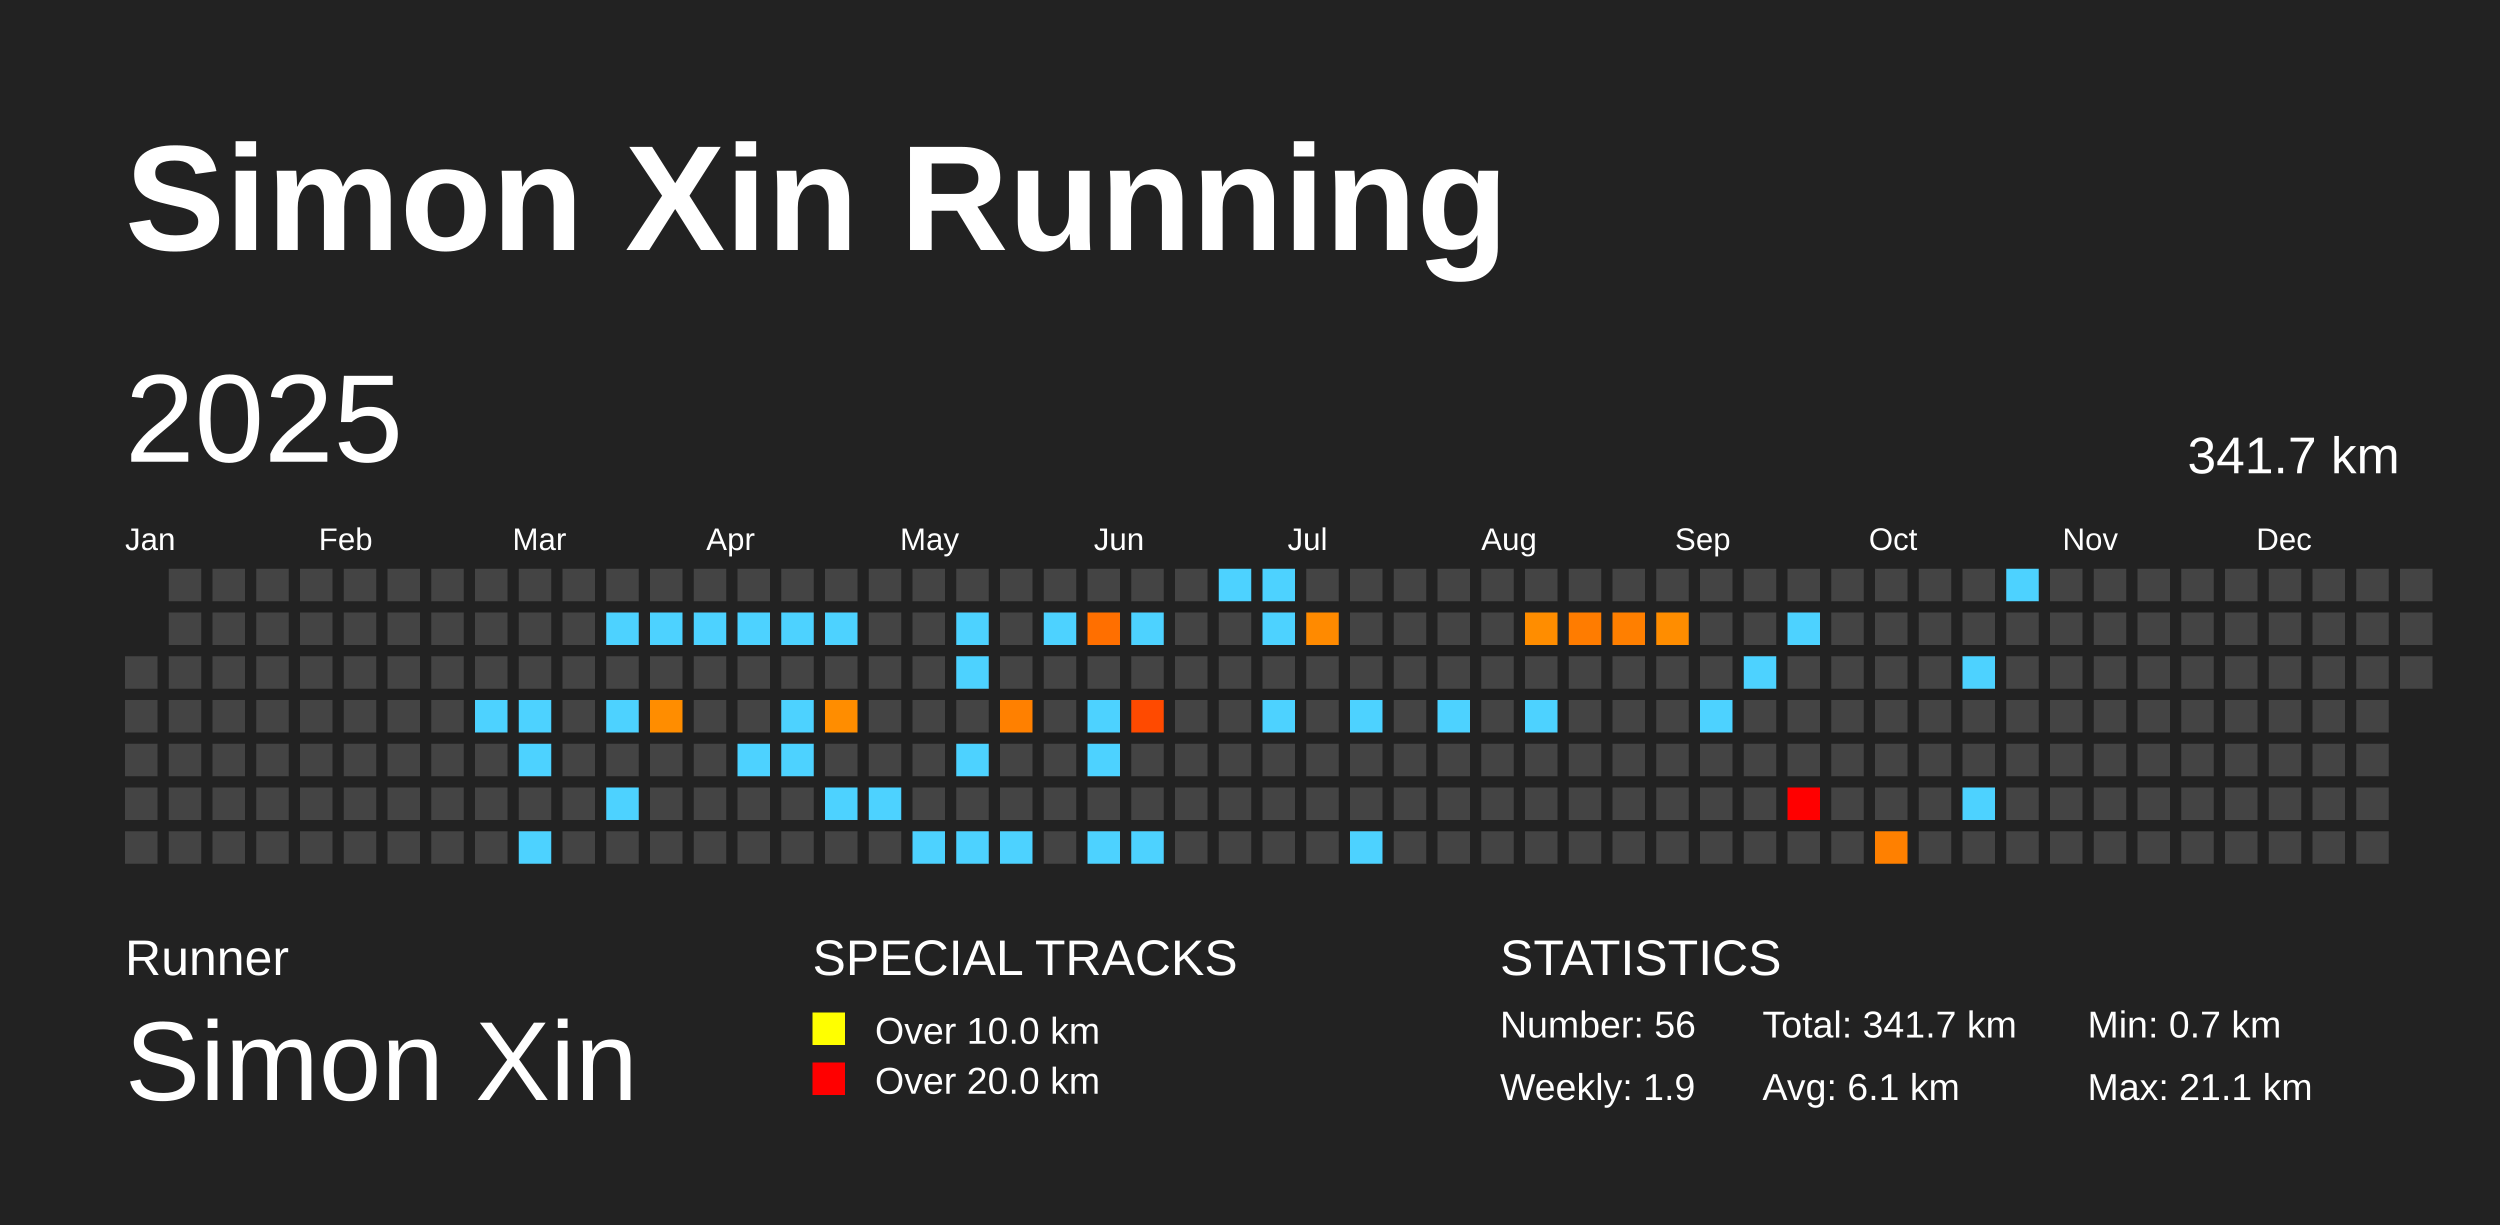
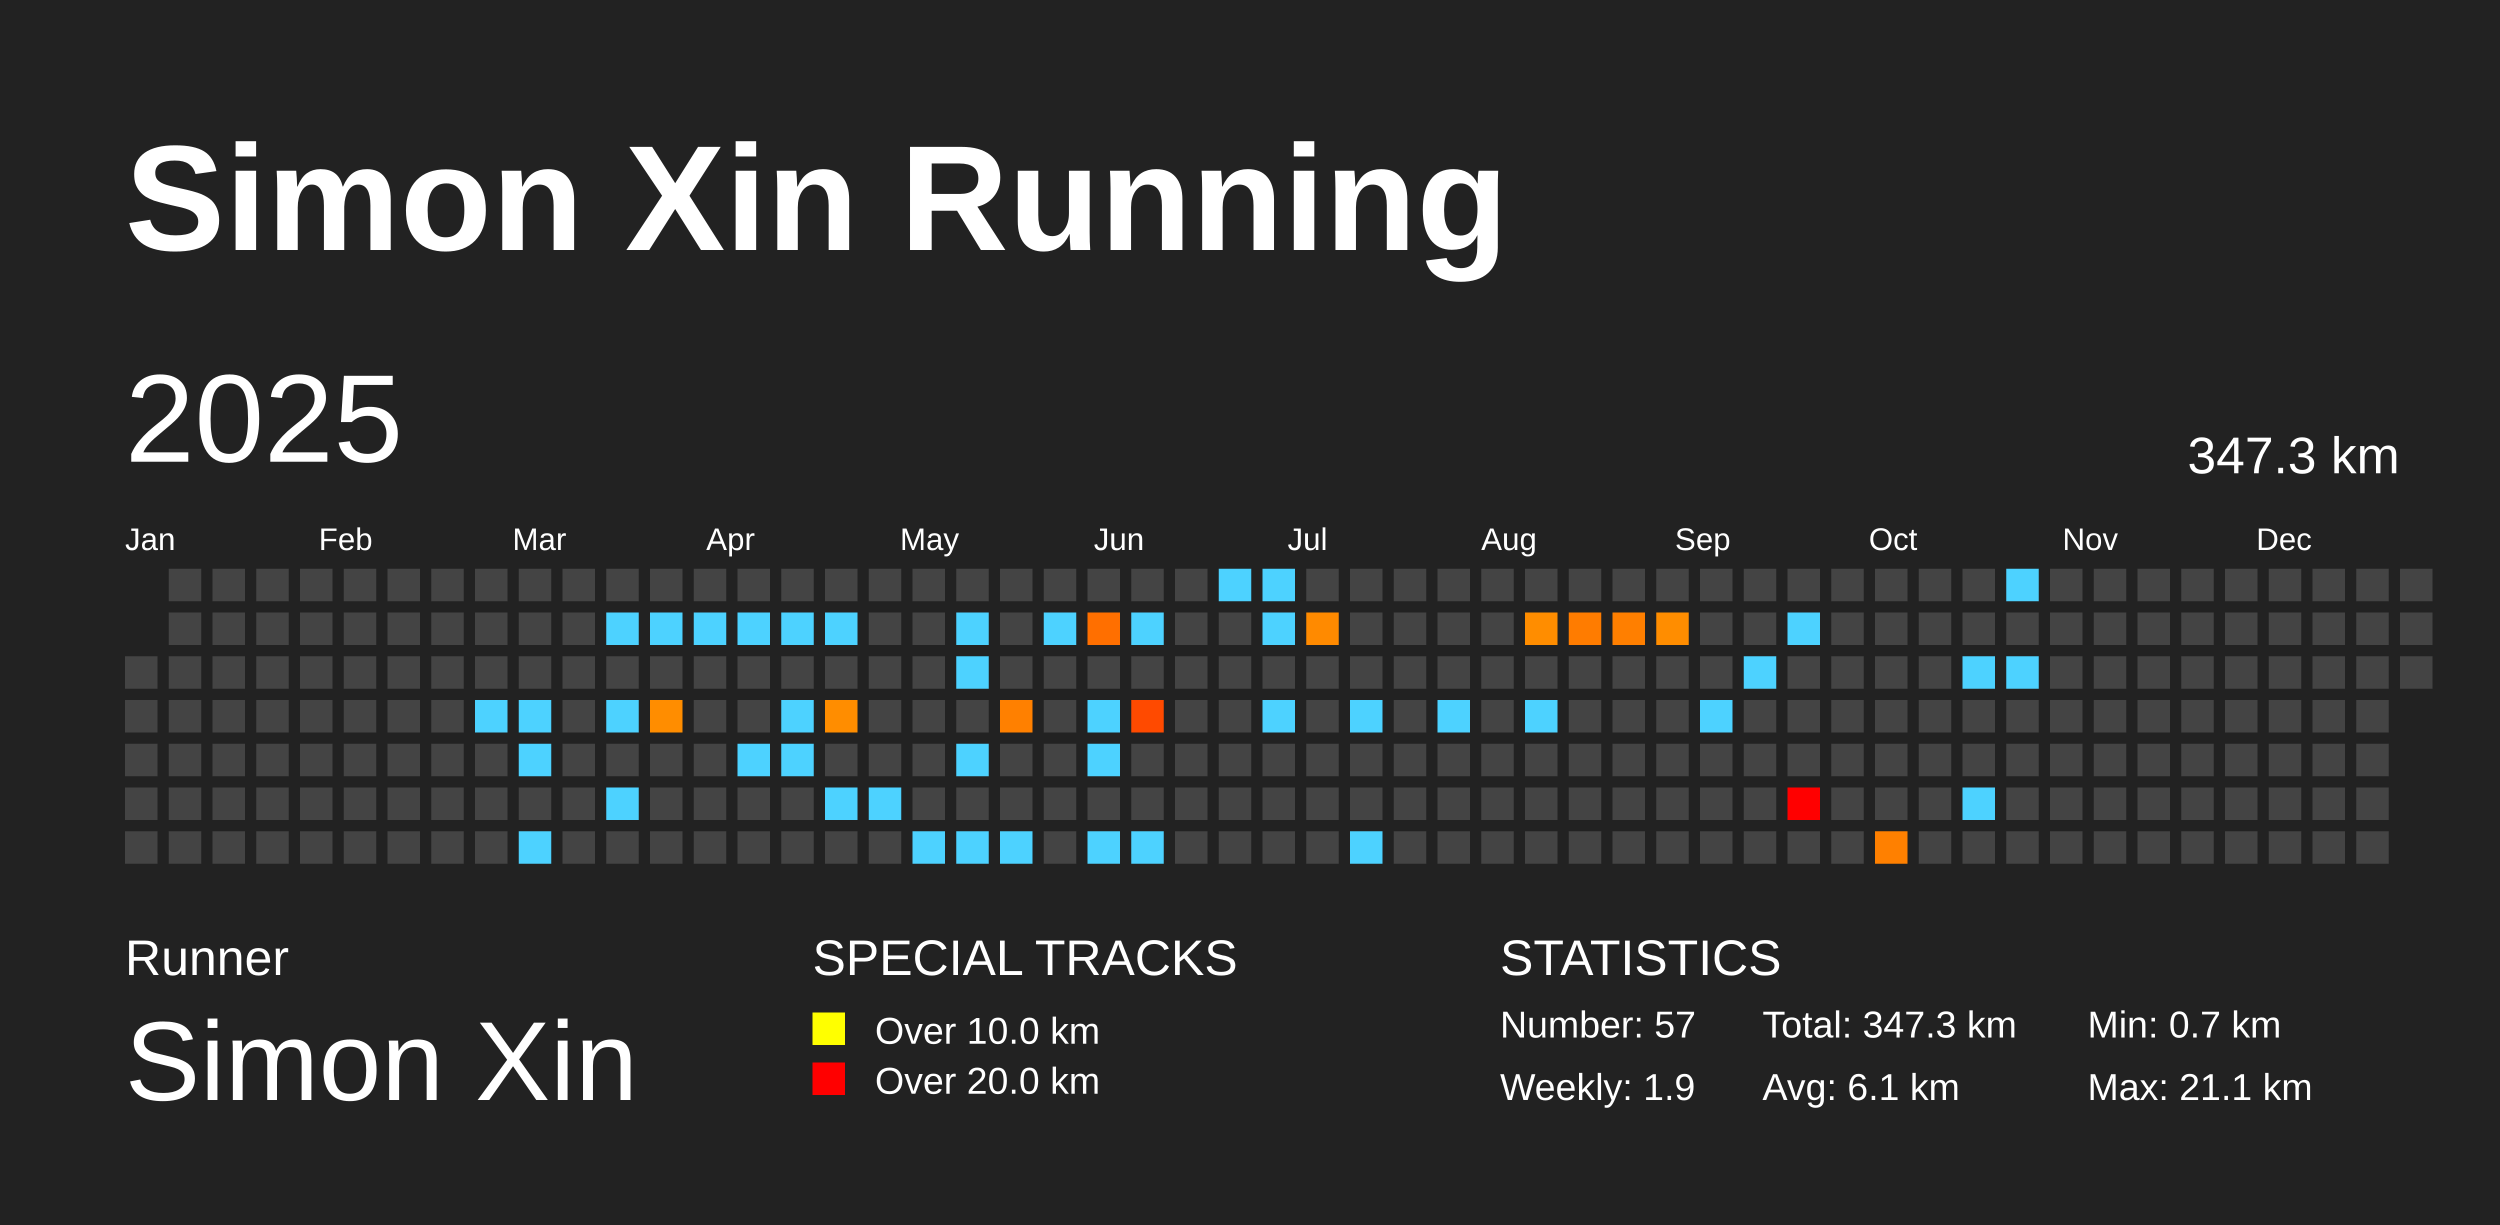
<svg xmlns="http://www.w3.org/2000/svg" baseProfile="full" height="98mm" version="1.1" viewBox="0,0,200,98" width="200mm">
  <defs />
  <rect fill="#222222" height="98" width="200" x="0" y="0" />
  <text fill="#FFFFFF" style="font-size:12px; font-family:Arial; font-weight:bold;" x="10" y="20">Simon Xin Running</text>
  <text fill="#FFFFFF" style="font-size:4px; font-family:Arial" x="10" y="78">Runner</text>
  <text fill="#FFFFFF" style="font-size:9px; font-family:Arial" x="10" y="88">Simon Xin</text>
  <text fill="#FFFFFF" style="font-size:4px; font-family:Arial" x="65" y="78">SPECIAL TRACKS</text>
  <rect fill="yellow" height="2.6" width="2.6" x="65" y="81" />
  <text fill="#FFFFFF" style="font-size:3px; font-family:Arial" x="70" y="83.5">Over 10.0 km</text>
  <rect fill="red" height="2.6" width="2.6" x="65" y="85" />
  <text fill="#FFFFFF" style="font-size:3px; font-family:Arial" x="70" y="87.5">Over 20.0 km</text>
  <text fill="#FFFFFF" style="font-size:4px; font-family:Arial" x="120" y="78">STATISTICS</text>
-   <text fill="#FFFFFF" style="font-size:3px; font-family:Arial" x="120" y="83">Number: 56</text>
+   <text fill="#FFFFFF" style="font-size:3px; font-family:Arial" x="120" y="83">Number: 57</text>
  <text fill="#FFFFFF" style="font-size:3px; font-family:Arial" x="120" y="88">Weekly: 1.9</text>
-   <text fill="#FFFFFF" style="font-size:3px; font-family:Arial" x="141" y="83">Total: 341.7 km</text>
+   <text fill="#FFFFFF" style="font-size:3px; font-family:Arial" x="141" y="83">Total: 347.3 km</text>
  <text fill="#FFFFFF" style="font-size:3px; font-family:Arial" x="141" y="88">Avg: 6.1 km</text>
  <text fill="#FFFFFF" style="font-size:3px; font-family:Arial" x="167" y="83">Min: 0.7 km</text>
  <text fill="#FFFFFF" style="font-size:3px; font-family:Arial" x="167" y="88">Max: 21.1 km</text>
  <text dominant-baseline="hanging" fill="#FFFFFF" style="font-size:10.0px; font-family:Arial;" x="10" y="30">2025</text>
-   <text dominant-baseline="hanging" fill="#FFFFFF" style="font-size:4.125px; font-family:Arial;" x="175" y="35">341.7 km</text>
+   <text dominant-baseline="hanging" fill="#FFFFFF" style="font-size:4.125px; font-family:Arial;" x="175" y="35">347.3 km</text>
  <text fill="#FFFFFF" style="font-size:2.5px; font-family:Arial" x="10.0" y="44">Jan</text>
  <text fill="#FFFFFF" style="font-size:2.5px; font-family:Arial" x="25.5" y="44">Feb</text>
  <text fill="#FFFFFF" style="font-size:2.5px; font-family:Arial" x="41.0" y="44">Mar</text>
  <text fill="#FFFFFF" style="font-size:2.5px; font-family:Arial" x="56.5" y="44">Apr</text>
  <text fill="#FFFFFF" style="font-size:2.5px; font-family:Arial" x="72.0" y="44">May</text>
  <text fill="#FFFFFF" style="font-size:2.5px; font-family:Arial" x="87.5" y="44">Jun</text>
  <text fill="#FFFFFF" style="font-size:2.5px; font-family:Arial" x="103.0" y="44">Jul</text>
  <text fill="#FFFFFF" style="font-size:2.5px; font-family:Arial" x="118.5" y="44">Aug</text>
  <text fill="#FFFFFF" style="font-size:2.5px; font-family:Arial" x="134.0" y="44">Sep</text>
  <text fill="#FFFFFF" style="font-size:2.5px; font-family:Arial" x="149.5" y="44">Oct</text>
  <text fill="#FFFFFF" style="font-size:2.5px; font-family:Arial" x="165.0" y="44">Nov</text>
  <text fill="#FFFFFF" style="font-size:2.5px; font-family:Arial" x="180.5" y="44">Dec</text>
  <rect fill="#444444" height="2.6" width="2.6" x="10.0" y="52.5" />
  <rect fill="#444444" height="2.6" width="2.6" x="10.0" y="56.0" />
  <rect fill="#444444" height="2.6" width="2.6" x="10.0" y="59.5" />
  <rect fill="#444444" height="2.6" width="2.6" x="10.0" y="63.0" />
  <rect fill="#444444" height="2.6" width="2.6" x="10.0" y="66.5" />
  <rect fill="#444444" height="2.6" width="2.6" x="13.5" y="45.5" />
  <rect fill="#444444" height="2.6" width="2.6" x="13.5" y="49.0" />
  <rect fill="#444444" height="2.6" width="2.6" x="13.5" y="52.5" />
  <rect fill="#444444" height="2.6" width="2.6" x="13.5" y="56.0" />
  <rect fill="#444444" height="2.6" width="2.6" x="13.5" y="59.5" />
  <rect fill="#444444" height="2.6" width="2.6" x="13.5" y="63.0" />
  <rect fill="#444444" height="2.6" width="2.6" x="13.5" y="66.5" />
  <rect fill="#444444" height="2.6" width="2.6" x="17.0" y="45.5" />
  <rect fill="#444444" height="2.6" width="2.6" x="17.0" y="49.0" />
  <rect fill="#444444" height="2.6" width="2.6" x="17.0" y="52.5" />
  <rect fill="#444444" height="2.6" width="2.6" x="17.0" y="56.0" />
  <rect fill="#444444" height="2.6" width="2.6" x="17.0" y="59.5" />
  <rect fill="#444444" height="2.6" width="2.6" x="17.0" y="63.0" />
  <rect fill="#444444" height="2.6" width="2.6" x="17.0" y="66.5" />
  <rect fill="#444444" height="2.6" width="2.6" x="20.5" y="45.5" />
  <rect fill="#444444" height="2.6" width="2.6" x="20.5" y="49.0" />
  <rect fill="#444444" height="2.6" width="2.6" x="20.5" y="52.5" />
  <rect fill="#444444" height="2.6" width="2.6" x="20.5" y="56.0" />
  <rect fill="#444444" height="2.6" width="2.6" x="20.5" y="59.5" />
  <rect fill="#444444" height="2.6" width="2.6" x="20.5" y="63.0" />
  <rect fill="#444444" height="2.6" width="2.6" x="20.5" y="66.5" />
  <rect fill="#444444" height="2.6" width="2.6" x="24.0" y="45.5" />
  <rect fill="#444444" height="2.6" width="2.6" x="24.0" y="49.0" />
  <rect fill="#444444" height="2.6" width="2.6" x="24.0" y="52.5" />
  <rect fill="#444444" height="2.6" width="2.6" x="24.0" y="56.0" />
  <rect fill="#444444" height="2.6" width="2.6" x="24.0" y="59.5" />
  <rect fill="#444444" height="2.6" width="2.6" x="24.0" y="63.0" />
  <rect fill="#444444" height="2.6" width="2.6" x="24.0" y="66.5" />
  <rect fill="#444444" height="2.6" width="2.6" x="27.5" y="45.5" />
  <rect fill="#444444" height="2.6" width="2.6" x="27.5" y="49.0" />
  <rect fill="#444444" height="2.6" width="2.6" x="27.5" y="52.5" />
  <rect fill="#444444" height="2.6" width="2.6" x="27.5" y="56.0" />
  <rect fill="#444444" height="2.6" width="2.6" x="27.5" y="59.5" />
  <rect fill="#444444" height="2.6" width="2.6" x="27.5" y="63.0" />
  <rect fill="#444444" height="2.6" width="2.6" x="27.5" y="66.5" />
  <rect fill="#444444" height="2.6" width="2.6" x="31.0" y="45.5" />
  <rect fill="#444444" height="2.6" width="2.6" x="31.0" y="49.0" />
  <rect fill="#444444" height="2.6" width="2.6" x="31.0" y="52.5" />
  <rect fill="#444444" height="2.6" width="2.6" x="31.0" y="56.0" />
  <rect fill="#444444" height="2.6" width="2.6" x="31.0" y="59.5" />
  <rect fill="#444444" height="2.6" width="2.6" x="31.0" y="63.0" />
  <rect fill="#444444" height="2.6" width="2.6" x="31.0" y="66.5" />
  <rect fill="#444444" height="2.6" width="2.6" x="34.5" y="45.5" />
  <rect fill="#444444" height="2.6" width="2.6" x="34.5" y="49.0" />
  <rect fill="#444444" height="2.6" width="2.6" x="34.5" y="52.5" />
  <rect fill="#444444" height="2.6" width="2.6" x="34.5" y="56.0" />
  <rect fill="#444444" height="2.6" width="2.6" x="34.5" y="59.5" />
  <rect fill="#444444" height="2.6" width="2.6" x="34.5" y="63.0" />
  <rect fill="#444444" height="2.6" width="2.6" x="34.5" y="66.5" />
  <rect fill="#444444" height="2.6" width="2.6" x="38.0" y="45.5" />
  <rect fill="#444444" height="2.6" width="2.6" x="38.0" y="49.0" />
  <rect fill="#444444" height="2.6" width="2.6" x="38.0" y="52.5" />
  <rect fill="#4dd2ff" height="2.6" width="2.6" x="38.0" y="56.0" />
  <rect fill="#444444" height="2.6" width="2.6" x="38.0" y="59.5" />
  <rect fill="#444444" height="2.6" width="2.6" x="38.0" y="63.0" />
  <rect fill="#444444" height="2.6" width="2.6" x="38.0" y="66.5" />
  <rect fill="#444444" height="2.6" width="2.6" x="41.5" y="45.5" />
  <rect fill="#444444" height="2.6" width="2.6" x="41.5" y="49.0" />
  <rect fill="#444444" height="2.6" width="2.6" x="41.5" y="52.5" />
  <rect fill="#4dd2ff" height="2.6" width="2.6" x="41.5" y="56.0" />
  <rect fill="#4dd2ff" height="2.6" width="2.6" x="41.5" y="59.5" />
  <rect fill="#444444" height="2.6" width="2.6" x="41.5" y="63.0" />
  <rect fill="#4dd2ff" height="2.6" width="2.6" x="41.5" y="66.5" />
  <rect fill="#444444" height="2.6" width="2.6" x="45.0" y="45.5" />
  <rect fill="#444444" height="2.6" width="2.6" x="45.0" y="49.0" />
  <rect fill="#444444" height="2.6" width="2.6" x="45.0" y="52.5" />
  <rect fill="#444444" height="2.6" width="2.6" x="45.0" y="56.0" />
  <rect fill="#444444" height="2.6" width="2.6" x="45.0" y="59.5" />
  <rect fill="#444444" height="2.6" width="2.6" x="45.0" y="63.0" />
  <rect fill="#444444" height="2.6" width="2.6" x="45.0" y="66.5" />
  <rect fill="#444444" height="2.6" width="2.6" x="48.5" y="45.5" />
  <rect fill="#4dd2ff" height="2.6" width="2.6" x="48.5" y="49.0" />
  <rect fill="#444444" height="2.6" width="2.6" x="48.5" y="52.5" />
  <rect fill="#4dd2ff" height="2.6" width="2.6" x="48.5" y="56.0" />
  <rect fill="#444444" height="2.6" width="2.6" x="48.5" y="59.5" />
  <rect fill="#4dd2ff" height="2.6" width="2.6" x="48.5" y="63.0" />
  <rect fill="#444444" height="2.6" width="2.6" x="48.5" y="66.5" />
  <rect fill="#444444" height="2.6" width="2.6" x="52.0" y="45.5" />
  <rect fill="#4dd2ff" height="2.6" width="2.6" x="52.0" y="49.0" />
  <rect fill="#444444" height="2.6" width="2.6" x="52.0" y="52.5" />
  <rect fill="#ff8d00" height="2.6" width="2.6" x="52.0" y="56.0" />
  <rect fill="#444444" height="2.6" width="2.6" x="52.0" y="59.5" />
  <rect fill="#444444" height="2.6" width="2.6" x="52.0" y="63.0" />
  <rect fill="#444444" height="2.6" width="2.6" x="52.0" y="66.5" />
  <rect fill="#444444" height="2.6" width="2.6" x="55.5" y="45.5" />
  <rect fill="#4dd2ff" height="2.6" width="2.6" x="55.5" y="49.0" />
  <rect fill="#444444" height="2.6" width="2.6" x="55.5" y="52.5" />
  <rect fill="#444444" height="2.6" width="2.6" x="55.5" y="56.0" />
  <rect fill="#444444" height="2.6" width="2.6" x="55.5" y="59.5" />
  <rect fill="#444444" height="2.6" width="2.6" x="55.5" y="63.0" />
  <rect fill="#444444" height="2.6" width="2.6" x="55.5" y="66.5" />
  <rect fill="#444444" height="2.6" width="2.6" x="59.0" y="45.5" />
  <rect fill="#4dd2ff" height="2.6" width="2.6" x="59.0" y="49.0" />
  <rect fill="#444444" height="2.6" width="2.6" x="59.0" y="52.5" />
  <rect fill="#444444" height="2.6" width="2.6" x="59.0" y="56.0" />
  <rect fill="#4dd2ff" height="2.6" width="2.6" x="59.0" y="59.5" />
  <rect fill="#444444" height="2.6" width="2.6" x="59.0" y="63.0" />
  <rect fill="#444444" height="2.6" width="2.6" x="59.0" y="66.5" />
  <rect fill="#444444" height="2.6" width="2.6" x="62.5" y="45.5" />
  <rect fill="#4dd2ff" height="2.6" width="2.6" x="62.5" y="49.0" />
  <rect fill="#444444" height="2.6" width="2.6" x="62.5" y="52.5" />
  <rect fill="#4dd2ff" height="2.6" width="2.6" x="62.5" y="56.0" />
  <rect fill="#4dd2ff" height="2.6" width="2.6" x="62.5" y="59.5" />
  <rect fill="#444444" height="2.6" width="2.6" x="62.5" y="63.0" />
  <rect fill="#444444" height="2.6" width="2.6" x="62.5" y="66.5" />
  <rect fill="#444444" height="2.6" width="2.6" x="66.0" y="45.5" />
  <rect fill="#4dd2ff" height="2.6" width="2.6" x="66.0" y="49.0" />
  <rect fill="#444444" height="2.6" width="2.6" x="66.0" y="52.5" />
  <rect fill="#ff8d00" height="2.6" width="2.6" x="66.0" y="56.0" />
  <rect fill="#444444" height="2.6" width="2.6" x="66.0" y="59.5" />
  <rect fill="#4dd2ff" height="2.6" width="2.6" x="66.0" y="63.0" />
  <rect fill="#444444" height="2.6" width="2.6" x="66.0" y="66.5" />
  <rect fill="#444444" height="2.6" width="2.6" x="69.5" y="45.5" />
  <rect fill="#444444" height="2.6" width="2.6" x="69.5" y="49.0" />
  <rect fill="#444444" height="2.6" width="2.6" x="69.5" y="52.5" />
  <rect fill="#444444" height="2.6" width="2.6" x="69.5" y="56.0" />
  <rect fill="#444444" height="2.6" width="2.6" x="69.5" y="59.5" />
  <rect fill="#4dd2ff" height="2.6" width="2.6" x="69.5" y="63.0" />
  <rect fill="#444444" height="2.6" width="2.6" x="69.5" y="66.5" />
  <rect fill="#444444" height="2.6" width="2.6" x="73.0" y="45.5" />
  <rect fill="#444444" height="2.6" width="2.6" x="73.0" y="49.0" />
  <rect fill="#444444" height="2.6" width="2.6" x="73.0" y="52.5" />
  <rect fill="#444444" height="2.6" width="2.6" x="73.0" y="56.0" />
  <rect fill="#444444" height="2.6" width="2.6" x="73.0" y="59.5" />
  <rect fill="#444444" height="2.6" width="2.6" x="73.0" y="63.0" />
  <rect fill="#4dd2ff" height="2.6" width="2.6" x="73.0" y="66.5" />
  <rect fill="#444444" height="2.6" width="2.6" x="76.5" y="45.5" />
  <rect fill="#4dd2ff" height="2.6" width="2.6" x="76.5" y="49.0" />
  <rect fill="#4dd2ff" height="2.6" width="2.6" x="76.5" y="52.5" />
  <rect fill="#444444" height="2.6" width="2.6" x="76.5" y="56.0" />
  <rect fill="#4dd2ff" height="2.6" width="2.6" x="76.5" y="59.5" />
  <rect fill="#444444" height="2.6" width="2.6" x="76.5" y="63.0" />
  <rect fill="#4dd2ff" height="2.6" width="2.6" x="76.5" y="66.5" />
  <rect fill="#444444" height="2.6" width="2.6" x="80.0" y="45.5" />
  <rect fill="#444444" height="2.6" width="2.6" x="80.0" y="49.0" />
  <rect fill="#444444" height="2.6" width="2.6" x="80.0" y="52.5" />
  <rect fill="#ff8000" height="2.6" width="2.6" x="80.0" y="56.0" />
  <rect fill="#444444" height="2.6" width="2.6" x="80.0" y="59.5" />
  <rect fill="#444444" height="2.6" width="2.6" x="80.0" y="63.0" />
  <rect fill="#4dd2ff" height="2.6" width="2.6" x="80.0" y="66.5" />
  <rect fill="#444444" height="2.6" width="2.6" x="83.5" y="45.5" />
  <rect fill="#4dd2ff" height="2.6" width="2.6" x="83.5" y="49.0" />
  <rect fill="#444444" height="2.6" width="2.6" x="83.5" y="52.5" />
  <rect fill="#444444" height="2.6" width="2.6" x="83.5" y="56.0" />
  <rect fill="#444444" height="2.6" width="2.6" x="83.5" y="59.5" />
  <rect fill="#444444" height="2.6" width="2.6" x="83.5" y="63.0" />
  <rect fill="#444444" height="2.6" width="2.6" x="83.5" y="66.5" />
  <rect fill="#444444" height="2.6" width="2.6" x="87.0" y="45.5" />
  <rect fill="#ff6f00" height="2.6" width="2.6" x="87.0" y="49.0" />
  <rect fill="#444444" height="2.6" width="2.6" x="87.0" y="52.5" />
  <rect fill="#4dd2ff" height="2.6" width="2.6" x="87.0" y="56.0" />
  <rect fill="#4dd2ff" height="2.6" width="2.6" x="87.0" y="59.5" />
  <rect fill="#444444" height="2.6" width="2.6" x="87.0" y="63.0" />
  <rect fill="#4dd2ff" height="2.6" width="2.6" x="87.0" y="66.5" />
  <rect fill="#444444" height="2.6" width="2.6" x="90.5" y="45.5" />
  <rect fill="#4dd2ff" height="2.6" width="2.6" x="90.5" y="49.0" />
  <rect fill="#444444" height="2.6" width="2.6" x="90.5" y="52.5" />
  <rect fill="#ff4a00" height="2.6" width="2.6" x="90.5" y="56.0" />
  <rect fill="#444444" height="2.6" width="2.6" x="90.5" y="59.5" />
  <rect fill="#444444" height="2.6" width="2.6" x="90.5" y="63.0" />
  <rect fill="#4dd2ff" height="2.6" width="2.6" x="90.5" y="66.5" />
  <rect fill="#444444" height="2.6" width="2.6" x="94.0" y="45.5" />
  <rect fill="#444444" height="2.6" width="2.6" x="94.0" y="49.0" />
  <rect fill="#444444" height="2.6" width="2.6" x="94.0" y="52.5" />
  <rect fill="#444444" height="2.6" width="2.6" x="94.0" y="56.0" />
  <rect fill="#444444" height="2.6" width="2.6" x="94.0" y="59.5" />
  <rect fill="#444444" height="2.6" width="2.6" x="94.0" y="63.0" />
  <rect fill="#444444" height="2.6" width="2.6" x="94.0" y="66.5" />
  <rect fill="#4dd2ff" height="2.6" width="2.6" x="97.5" y="45.5" />
  <rect fill="#444444" height="2.6" width="2.6" x="97.5" y="49.0" />
  <rect fill="#444444" height="2.6" width="2.6" x="97.5" y="52.5" />
  <rect fill="#444444" height="2.6" width="2.6" x="97.5" y="56.0" />
  <rect fill="#444444" height="2.6" width="2.6" x="97.5" y="59.5" />
  <rect fill="#444444" height="2.6" width="2.6" x="97.5" y="63.0" />
  <rect fill="#444444" height="2.6" width="2.6" x="97.5" y="66.5" />
  <rect fill="#4dd2ff" height="2.6" width="2.6" x="101.0" y="45.5" />
  <rect fill="#4dd2ff" height="2.6" width="2.6" x="101.0" y="49.0" />
  <rect fill="#444444" height="2.6" width="2.6" x="101.0" y="52.5" />
  <rect fill="#4dd2ff" height="2.6" width="2.6" x="101.0" y="56.0" />
  <rect fill="#444444" height="2.6" width="2.6" x="101.0" y="59.5" />
  <rect fill="#444444" height="2.6" width="2.6" x="101.0" y="63.0" />
  <rect fill="#444444" height="2.6" width="2.6" x="101.0" y="66.5" />
  <rect fill="#444444" height="2.6" width="2.6" x="104.5" y="45.5" />
  <rect fill="#ff8a00" height="2.6" width="2.6" x="104.5" y="49.0" />
  <rect fill="#444444" height="2.6" width="2.6" x="104.5" y="52.5" />
  <rect fill="#444444" height="2.6" width="2.6" x="104.5" y="56.0" />
  <rect fill="#444444" height="2.6" width="2.6" x="104.5" y="59.5" />
  <rect fill="#444444" height="2.6" width="2.6" x="104.5" y="63.0" />
  <rect fill="#444444" height="2.6" width="2.6" x="104.5" y="66.5" />
  <rect fill="#444444" height="2.6" width="2.6" x="108.0" y="45.5" />
  <rect fill="#444444" height="2.6" width="2.6" x="108.0" y="49.0" />
  <rect fill="#444444" height="2.6" width="2.6" x="108.0" y="52.5" />
  <rect fill="#4dd2ff" height="2.6" width="2.6" x="108.0" y="56.0" />
  <rect fill="#444444" height="2.6" width="2.6" x="108.0" y="59.5" />
  <rect fill="#444444" height="2.6" width="2.6" x="108.0" y="63.0" />
  <rect fill="#4dd2ff" height="2.6" width="2.6" x="108.0" y="66.5" />
  <rect fill="#444444" height="2.6" width="2.6" x="111.5" y="45.5" />
  <rect fill="#444444" height="2.6" width="2.6" x="111.5" y="49.0" />
  <rect fill="#444444" height="2.6" width="2.6" x="111.5" y="52.5" />
  <rect fill="#444444" height="2.6" width="2.6" x="111.5" y="56.0" />
  <rect fill="#444444" height="2.6" width="2.6" x="111.5" y="59.5" />
  <rect fill="#444444" height="2.6" width="2.6" x="111.5" y="63.0" />
  <rect fill="#444444" height="2.6" width="2.6" x="111.5" y="66.5" />
  <rect fill="#444444" height="2.6" width="2.6" x="115.0" y="45.5" />
  <rect fill="#444444" height="2.6" width="2.6" x="115.0" y="49.0" />
  <rect fill="#444444" height="2.6" width="2.6" x="115.0" y="52.5" />
  <rect fill="#4dd2ff" height="2.6" width="2.6" x="115.0" y="56.0" />
  <rect fill="#444444" height="2.6" width="2.6" x="115.0" y="59.5" />
  <rect fill="#444444" height="2.6" width="2.6" x="115.0" y="63.0" />
  <rect fill="#444444" height="2.6" width="2.6" x="115.0" y="66.5" />
  <rect fill="#444444" height="2.6" width="2.6" x="118.5" y="45.5" />
  <rect fill="#444444" height="2.6" width="2.6" x="118.5" y="49.0" />
  <rect fill="#444444" height="2.6" width="2.6" x="118.5" y="52.5" />
  <rect fill="#444444" height="2.6" width="2.6" x="118.5" y="56.0" />
  <rect fill="#444444" height="2.6" width="2.6" x="118.5" y="59.5" />
  <rect fill="#444444" height="2.6" width="2.6" x="118.5" y="63.0" />
  <rect fill="#444444" height="2.6" width="2.6" x="118.5" y="66.5" />
  <rect fill="#444444" height="2.6" width="2.6" x="122.0" y="45.5" />
  <rect fill="#ff8d00" height="2.6" width="2.6" x="122.0" y="49.0" />
  <rect fill="#444444" height="2.6" width="2.6" x="122.0" y="52.5" />
  <rect fill="#4dd2ff" height="2.6" width="2.6" x="122.0" y="56.0" />
  <rect fill="#444444" height="2.6" width="2.6" x="122.0" y="59.5" />
  <rect fill="#444444" height="2.6" width="2.6" x="122.0" y="63.0" />
  <rect fill="#444444" height="2.6" width="2.6" x="122.0" y="66.5" />
  <rect fill="#444444" height="2.6" width="2.6" x="125.5" y="45.5" />
  <rect fill="#ff7c00" height="2.6" width="2.6" x="125.5" y="49.0" />
  <rect fill="#444444" height="2.6" width="2.6" x="125.5" y="52.5" />
  <rect fill="#444444" height="2.6" width="2.6" x="125.5" y="56.0" />
  <rect fill="#444444" height="2.6" width="2.6" x="125.5" y="59.5" />
  <rect fill="#444444" height="2.6" width="2.6" x="125.5" y="63.0" />
  <rect fill="#444444" height="2.6" width="2.6" x="125.5" y="66.5" />
  <rect fill="#444444" height="2.6" width="2.6" x="129.0" y="45.5" />
  <rect fill="#ff7f00" height="2.6" width="2.6" x="129.0" y="49.0" />
  <rect fill="#444444" height="2.6" width="2.6" x="129.0" y="52.5" />
  <rect fill="#444444" height="2.6" width="2.6" x="129.0" y="56.0" />
  <rect fill="#444444" height="2.6" width="2.6" x="129.0" y="59.5" />
  <rect fill="#444444" height="2.6" width="2.6" x="129.0" y="63.0" />
  <rect fill="#444444" height="2.6" width="2.6" x="129.0" y="66.5" />
  <rect fill="#444444" height="2.6" width="2.6" x="132.5" y="45.5" />
  <rect fill="#ff8d00" height="2.6" width="2.6" x="132.5" y="49.0" />
  <rect fill="#444444" height="2.6" width="2.6" x="132.5" y="52.5" />
  <rect fill="#444444" height="2.6" width="2.6" x="132.5" y="56.0" />
  <rect fill="#444444" height="2.6" width="2.6" x="132.5" y="59.5" />
  <rect fill="#444444" height="2.6" width="2.6" x="132.5" y="63.0" />
  <rect fill="#444444" height="2.6" width="2.6" x="132.5" y="66.5" />
  <rect fill="#444444" height="2.6" width="2.6" x="136.0" y="45.5" />
  <rect fill="#444444" height="2.6" width="2.6" x="136.0" y="49.0" />
  <rect fill="#444444" height="2.6" width="2.6" x="136.0" y="52.5" />
  <rect fill="#4dd2ff" height="2.6" width="2.6" x="136.0" y="56.0" />
  <rect fill="#444444" height="2.6" width="2.6" x="136.0" y="59.5" />
  <rect fill="#444444" height="2.6" width="2.6" x="136.0" y="63.0" />
  <rect fill="#444444" height="2.6" width="2.6" x="136.0" y="66.5" />
  <rect fill="#444444" height="2.6" width="2.6" x="139.5" y="45.5" />
  <rect fill="#444444" height="2.6" width="2.6" x="139.5" y="49.0" />
  <rect fill="#4dd2ff" height="2.6" width="2.6" x="139.5" y="52.5" />
  <rect fill="#444444" height="2.6" width="2.6" x="139.5" y="56.0" />
  <rect fill="#444444" height="2.6" width="2.6" x="139.5" y="59.5" />
  <rect fill="#444444" height="2.6" width="2.6" x="139.5" y="63.0" />
  <rect fill="#444444" height="2.6" width="2.6" x="139.5" y="66.5" />
  <rect fill="#444444" height="2.6" width="2.6" x="143.0" y="45.5" />
  <rect fill="#4dd2ff" height="2.6" width="2.6" x="143.0" y="49.0" />
  <rect fill="#444444" height="2.6" width="2.6" x="143.0" y="52.5" />
  <rect fill="#444444" height="2.6" width="2.6" x="143.0" y="56.0" />
  <rect fill="#444444" height="2.6" width="2.6" x="143.0" y="59.5" />
  <rect fill="red" height="2.6" width="2.6" x="143.0" y="63.0" />
  <rect fill="#444444" height="2.6" width="2.6" x="143.0" y="66.5" />
  <rect fill="#444444" height="2.6" width="2.6" x="146.5" y="45.5" />
  <rect fill="#444444" height="2.6" width="2.6" x="146.5" y="49.0" />
  <rect fill="#444444" height="2.6" width="2.6" x="146.5" y="52.5" />
  <rect fill="#444444" height="2.6" width="2.6" x="146.5" y="56.0" />
  <rect fill="#444444" height="2.6" width="2.6" x="146.5" y="59.5" />
  <rect fill="#444444" height="2.6" width="2.6" x="146.5" y="63.0" />
  <rect fill="#444444" height="2.6" width="2.6" x="146.5" y="66.5" />
  <rect fill="#444444" height="2.6" width="2.6" x="150.0" y="45.5" />
  <rect fill="#444444" height="2.6" width="2.6" x="150.0" y="49.0" />
  <rect fill="#444444" height="2.6" width="2.6" x="150.0" y="52.5" />
  <rect fill="#444444" height="2.6" width="2.6" x="150.0" y="56.0" />
  <rect fill="#444444" height="2.6" width="2.6" x="150.0" y="59.5" />
  <rect fill="#444444" height="2.6" width="2.6" x="150.0" y="63.0" />
  <rect fill="#ff8000" height="2.6" width="2.6" x="150.0" y="66.5" />
  <rect fill="#444444" height="2.6" width="2.6" x="153.5" y="45.5" />
  <rect fill="#444444" height="2.6" width="2.6" x="153.5" y="49.0" />
  <rect fill="#444444" height="2.6" width="2.6" x="153.5" y="52.5" />
  <rect fill="#444444" height="2.6" width="2.6" x="153.5" y="56.0" />
  <rect fill="#444444" height="2.6" width="2.6" x="153.5" y="59.5" />
  <rect fill="#444444" height="2.6" width="2.6" x="153.5" y="63.0" />
  <rect fill="#444444" height="2.6" width="2.6" x="153.5" y="66.5" />
  <rect fill="#444444" height="2.6" width="2.6" x="157.0" y="45.5" />
  <rect fill="#444444" height="2.6" width="2.6" x="157.0" y="49.0" />
  <rect fill="#4dd2ff" height="2.6" width="2.6" x="157.0" y="52.5" />
  <rect fill="#444444" height="2.6" width="2.6" x="157.0" y="56.0" />
  <rect fill="#444444" height="2.6" width="2.6" x="157.0" y="59.5" />
  <rect fill="#4dd2ff" height="2.6" width="2.6" x="157.0" y="63.0" />
  <rect fill="#444444" height="2.6" width="2.6" x="157.0" y="66.5" />
  <rect fill="#4dd2ff" height="2.6" width="2.6" x="160.5" y="45.5" />
  <rect fill="#444444" height="2.6" width="2.6" x="160.5" y="49.0" />
-   <rect fill="#444444" height="2.6" width="2.6" x="160.5" y="52.5" />
+   <rect fill="#4dd2ff" height="2.6" width="2.6" x="160.5" y="52.5" />
  <rect fill="#444444" height="2.6" width="2.6" x="160.5" y="56.0" />
  <rect fill="#444444" height="2.6" width="2.6" x="160.5" y="59.5" />
  <rect fill="#444444" height="2.6" width="2.6" x="160.5" y="63.0" />
  <rect fill="#444444" height="2.6" width="2.6" x="160.5" y="66.5" />
  <rect fill="#444444" height="2.6" width="2.6" x="164.0" y="45.5" />
  <rect fill="#444444" height="2.6" width="2.6" x="164.0" y="49.0" />
  <rect fill="#444444" height="2.6" width="2.6" x="164.0" y="52.5" />
  <rect fill="#444444" height="2.6" width="2.6" x="164.0" y="56.0" />
  <rect fill="#444444" height="2.6" width="2.6" x="164.0" y="59.5" />
  <rect fill="#444444" height="2.6" width="2.6" x="164.0" y="63.0" />
  <rect fill="#444444" height="2.6" width="2.6" x="164.0" y="66.5" />
  <rect fill="#444444" height="2.6" width="2.6" x="167.5" y="45.5" />
  <rect fill="#444444" height="2.6" width="2.6" x="167.5" y="49.0" />
  <rect fill="#444444" height="2.6" width="2.6" x="167.5" y="52.5" />
  <rect fill="#444444" height="2.6" width="2.6" x="167.5" y="56.0" />
  <rect fill="#444444" height="2.6" width="2.6" x="167.5" y="59.5" />
  <rect fill="#444444" height="2.6" width="2.6" x="167.5" y="63.0" />
  <rect fill="#444444" height="2.6" width="2.6" x="167.5" y="66.5" />
  <rect fill="#444444" height="2.6" width="2.6" x="171.0" y="45.5" />
  <rect fill="#444444" height="2.6" width="2.6" x="171.0" y="49.0" />
  <rect fill="#444444" height="2.6" width="2.6" x="171.0" y="52.5" />
  <rect fill="#444444" height="2.6" width="2.6" x="171.0" y="56.0" />
  <rect fill="#444444" height="2.6" width="2.6" x="171.0" y="59.5" />
  <rect fill="#444444" height="2.6" width="2.6" x="171.0" y="63.0" />
  <rect fill="#444444" height="2.6" width="2.6" x="171.0" y="66.5" />
  <rect fill="#444444" height="2.6" width="2.6" x="174.5" y="45.5" />
  <rect fill="#444444" height="2.6" width="2.6" x="174.5" y="49.0" />
  <rect fill="#444444" height="2.6" width="2.6" x="174.5" y="52.5" />
  <rect fill="#444444" height="2.6" width="2.6" x="174.5" y="56.0" />
  <rect fill="#444444" height="2.6" width="2.6" x="174.5" y="59.5" />
  <rect fill="#444444" height="2.6" width="2.6" x="174.5" y="63.0" />
  <rect fill="#444444" height="2.6" width="2.6" x="174.5" y="66.5" />
  <rect fill="#444444" height="2.6" width="2.6" x="178.0" y="45.5" />
  <rect fill="#444444" height="2.6" width="2.6" x="178.0" y="49.0" />
  <rect fill="#444444" height="2.6" width="2.6" x="178.0" y="52.5" />
  <rect fill="#444444" height="2.6" width="2.6" x="178.0" y="56.0" />
  <rect fill="#444444" height="2.6" width="2.6" x="178.0" y="59.5" />
  <rect fill="#444444" height="2.6" width="2.6" x="178.0" y="63.0" />
  <rect fill="#444444" height="2.6" width="2.6" x="178.0" y="66.5" />
  <rect fill="#444444" height="2.6" width="2.6" x="181.5" y="45.5" />
  <rect fill="#444444" height="2.6" width="2.6" x="181.5" y="49.0" />
  <rect fill="#444444" height="2.6" width="2.6" x="181.5" y="52.5" />
  <rect fill="#444444" height="2.6" width="2.6" x="181.5" y="56.0" />
  <rect fill="#444444" height="2.6" width="2.6" x="181.5" y="59.5" />
  <rect fill="#444444" height="2.6" width="2.6" x="181.5" y="63.0" />
  <rect fill="#444444" height="2.6" width="2.6" x="181.5" y="66.5" />
  <rect fill="#444444" height="2.6" width="2.6" x="185.0" y="45.5" />
  <rect fill="#444444" height="2.6" width="2.6" x="185.0" y="49.0" />
  <rect fill="#444444" height="2.6" width="2.6" x="185.0" y="52.5" />
  <rect fill="#444444" height="2.6" width="2.6" x="185.0" y="56.0" />
  <rect fill="#444444" height="2.6" width="2.6" x="185.0" y="59.5" />
  <rect fill="#444444" height="2.6" width="2.6" x="185.0" y="63.0" />
  <rect fill="#444444" height="2.6" width="2.6" x="185.0" y="66.5" />
  <rect fill="#444444" height="2.6" width="2.6" x="188.5" y="45.5" />
  <rect fill="#444444" height="2.6" width="2.6" x="188.5" y="49.0" />
  <rect fill="#444444" height="2.6" width="2.6" x="188.5" y="52.5" />
  <rect fill="#444444" height="2.6" width="2.6" x="188.5" y="56.0" />
  <rect fill="#444444" height="2.6" width="2.6" x="188.5" y="59.5" />
  <rect fill="#444444" height="2.6" width="2.6" x="188.5" y="63.0" />
  <rect fill="#444444" height="2.6" width="2.6" x="188.5" y="66.5" />
  <rect fill="#444444" height="2.6" width="2.6" x="192.0" y="45.5" />
  <rect fill="#444444" height="2.6" width="2.6" x="192.0" y="49.0" />
  <rect fill="#444444" height="2.6" width="2.6" x="192.0" y="52.5" />
</svg>
